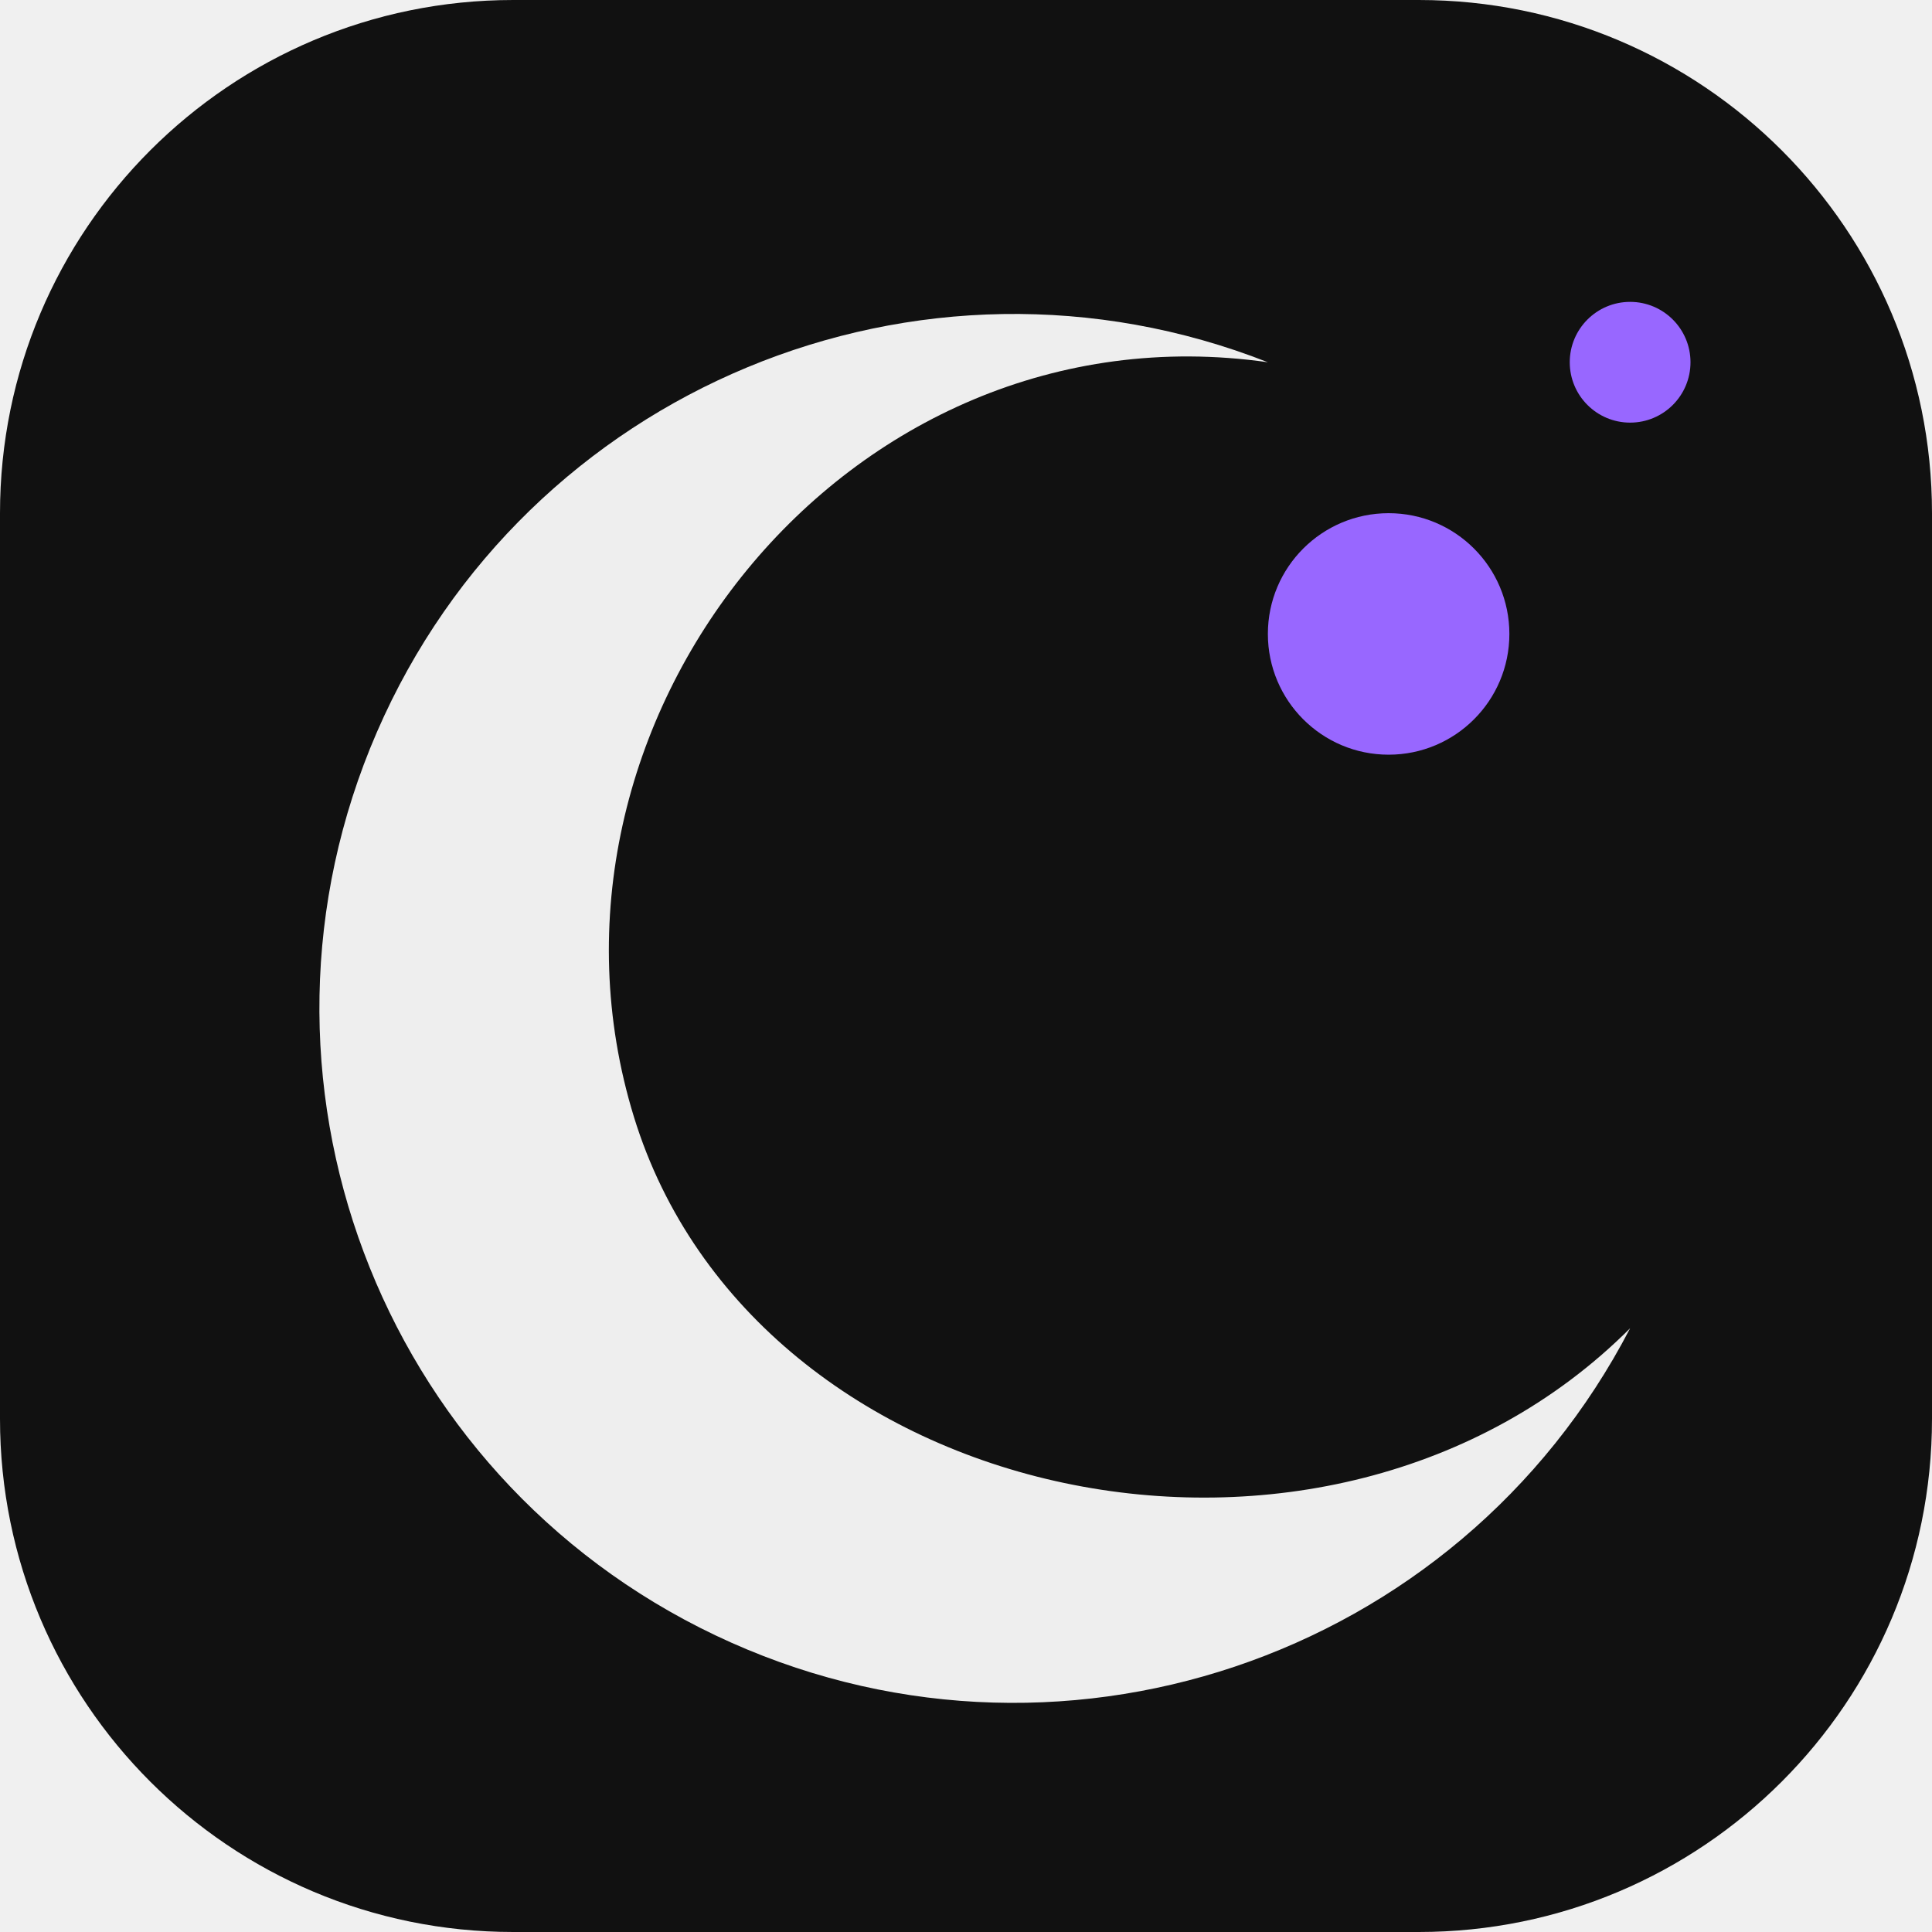
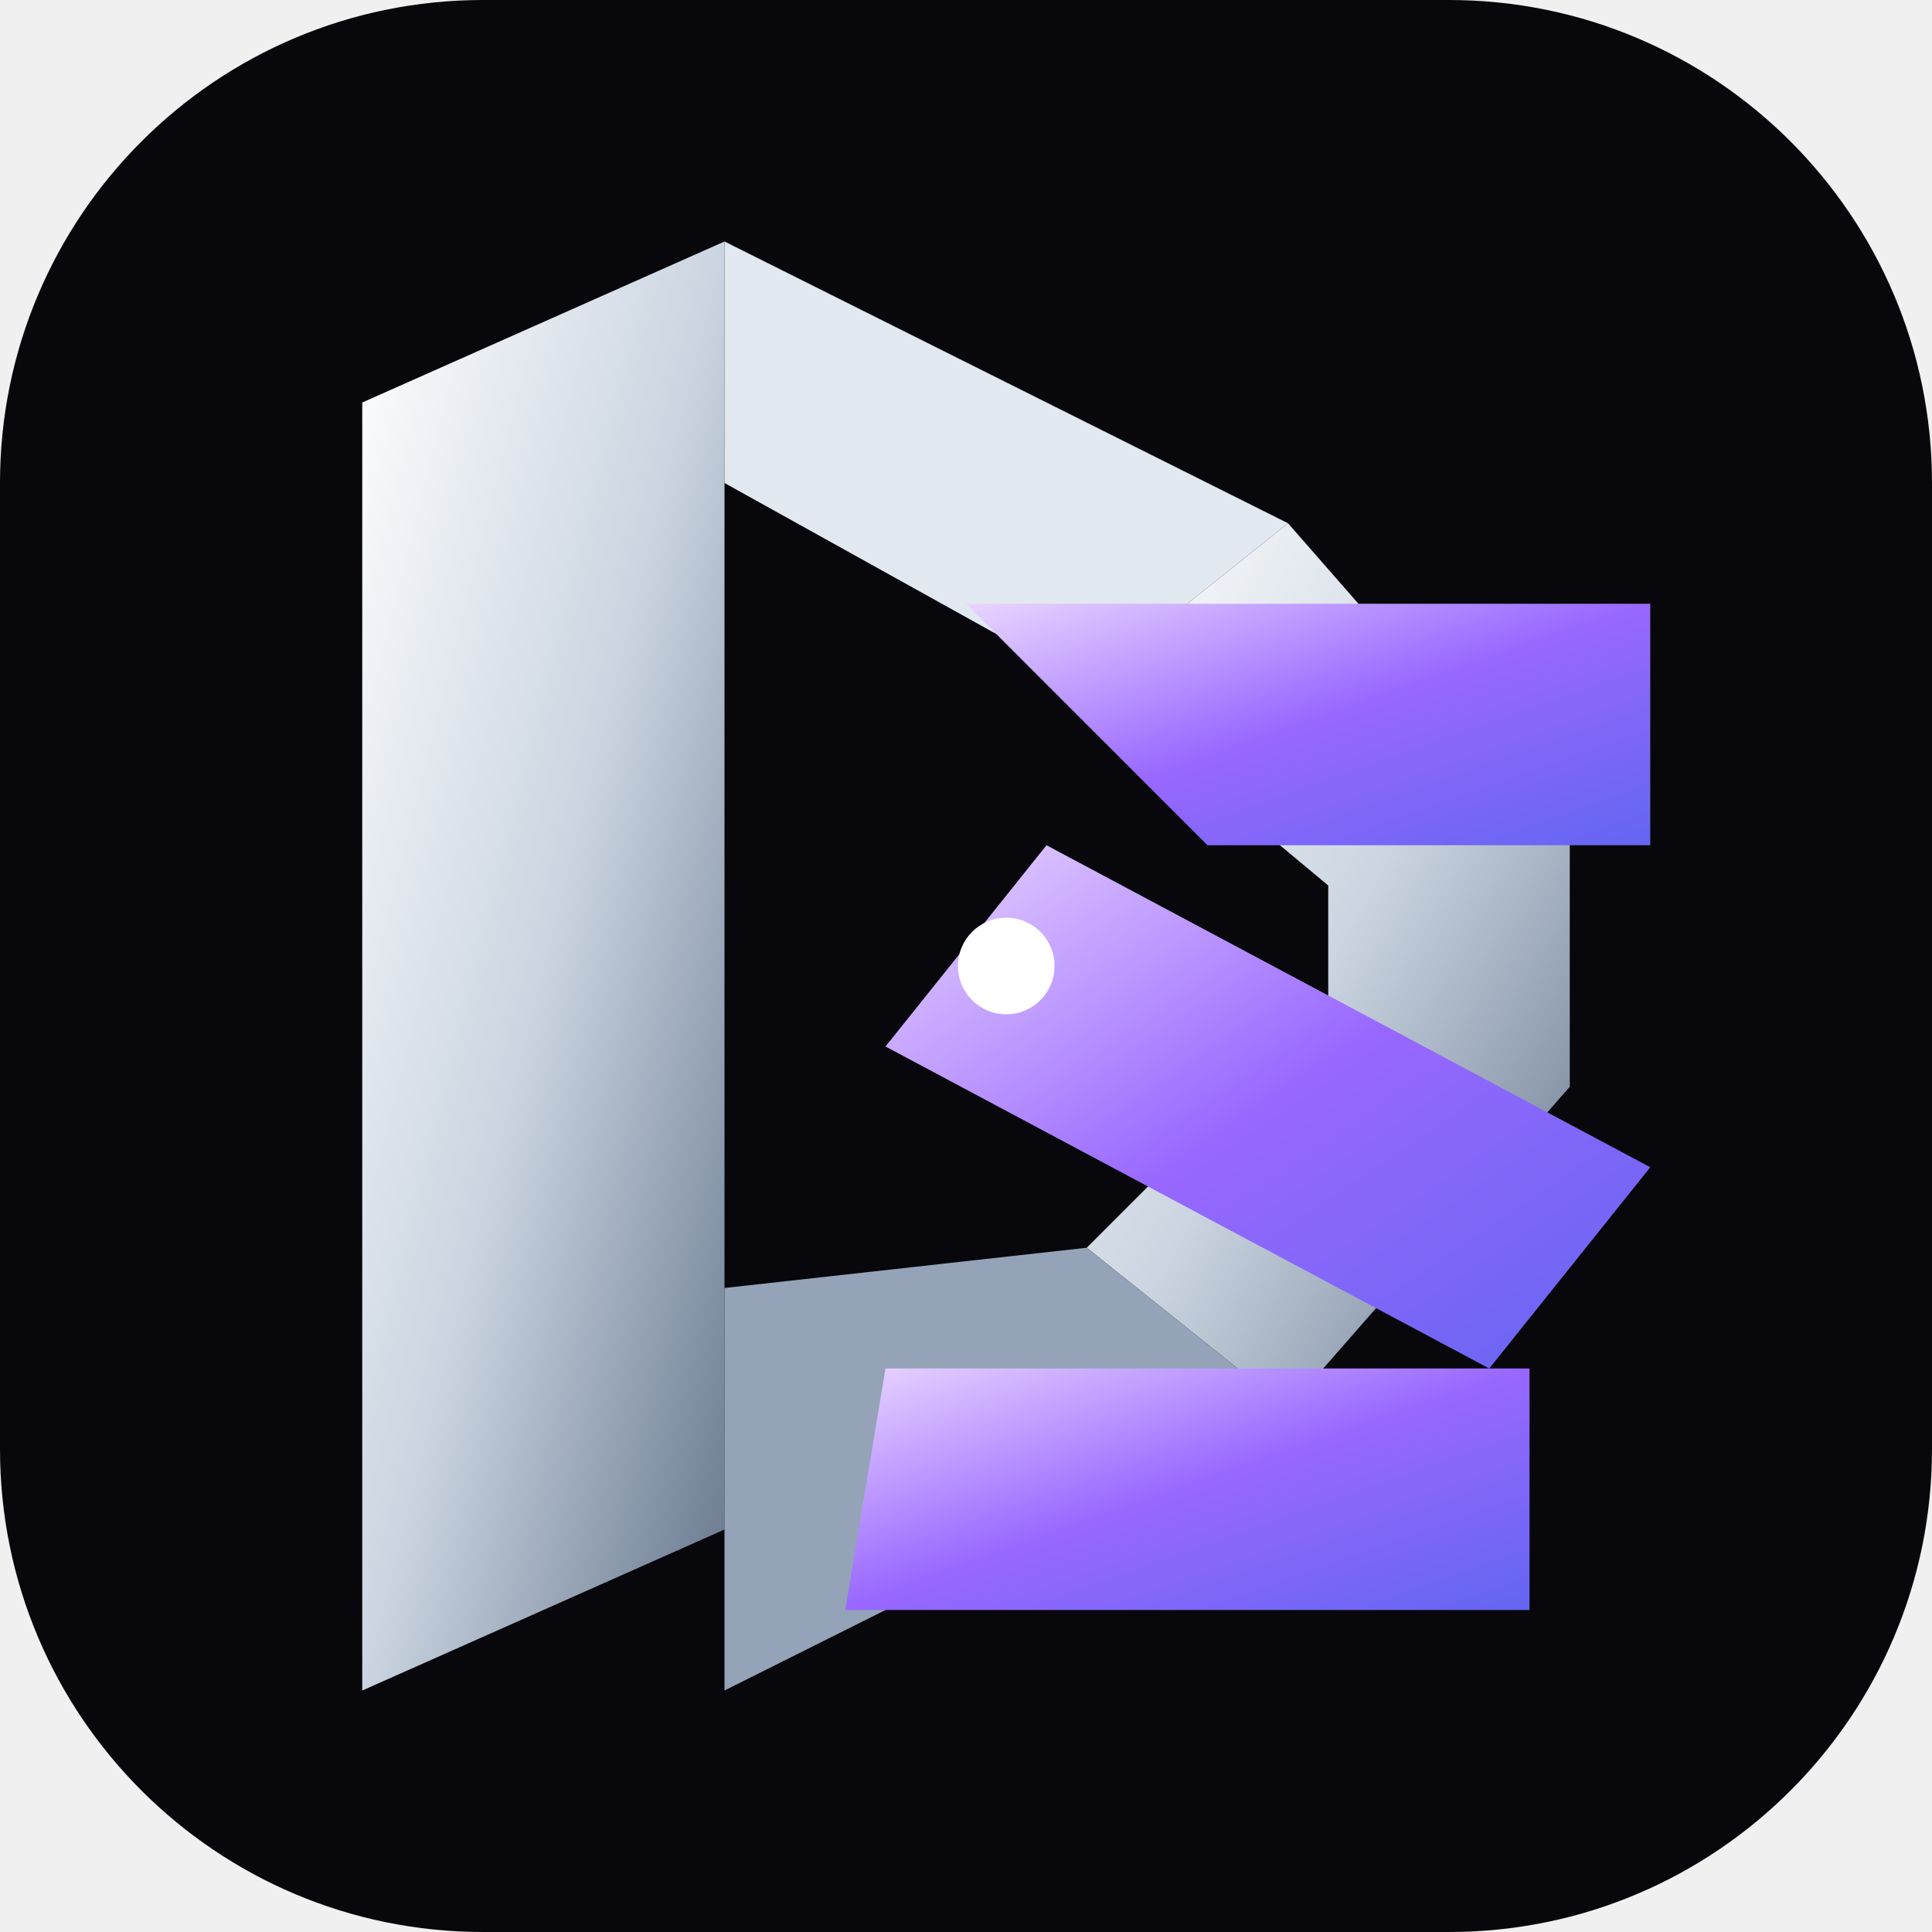
- <svg xmlns="http://www.w3.org/2000/svg" viewBox="0 0 64 64">
-   <rect width="64" height="64" rx="17" fill="#111" />
-   <path d="M42 12A23 23 0 1 0 54 44C44 54 25 50 21 37S28 10 42 12Z" fill="#eee" />
-   <circle cx="46" cy="21" r="4" fill="#9867ff" />
-   <circle cx="54" cy="12" r="2" fill="#9867ff" />
+ <svg xmlns="http://www.w3.org/2000/svg" viewBox="0 0 48 48" width="48" height="48" fill="none">
+   <rect width="48" height="48" rx="12" fill="#08080c" />
+   <defs>
+     <linearGradient id="favChrome" x1="0%" y1="0%" x2="100%" y2="100%">
+       <stop offset="0%" stop-color="#FFFFFF" />
+       <stop offset="50%" stop-color="#CBD5E1" />
+       <stop offset="100%" stop-color="#64748B" />
+     </linearGradient>
+     <linearGradient id="favViolet" x1="0%" y1="0%" x2="100%" y2="100%">
+       <stop offset="0%" stop-color="#E9D5FF" />
+       <stop offset="50%" stop-color="#9867FF" />
+       <stop offset="100%" stop-color="#6366F1" />
+     </linearGradient>
+   </defs>
+   <g transform="translate(1, 0)">
+     <path d="M 8 10 L 17 6 L 17 38 L 8 42 Z" fill="url(#favChrome)" />
+     <path d="M 17 6 L 31 13 L 26 17 L 17 12 Z" fill="#E2E8F0" />
+     <path d="M 31 13 L 38 21 L 38 27 L 31 35 L 26 31 L 32 25 L 32 22 L 26 17 Z" fill="url(#favChrome)" />
+     <path d="M 17 32 L 26 31 L 31 35 L 17 42 Z" fill="#94A3B8" />
+     <path d="M 23 15 L 40 15 L 40 21 L 29 21 Z" fill="url(#favViolet)" />
+     <path d="M 25 21 L 40 29 L 36 34 L 21 26 Z" fill="url(#favViolet)" />
+     <path d="M 21 34 L 37 34 L 37 40 L 20 40 Z" fill="url(#favViolet)" />
+     <circle cx="24" cy="24" r="1.2" fill="#FFFFFF" />
+   </g>
</svg>
